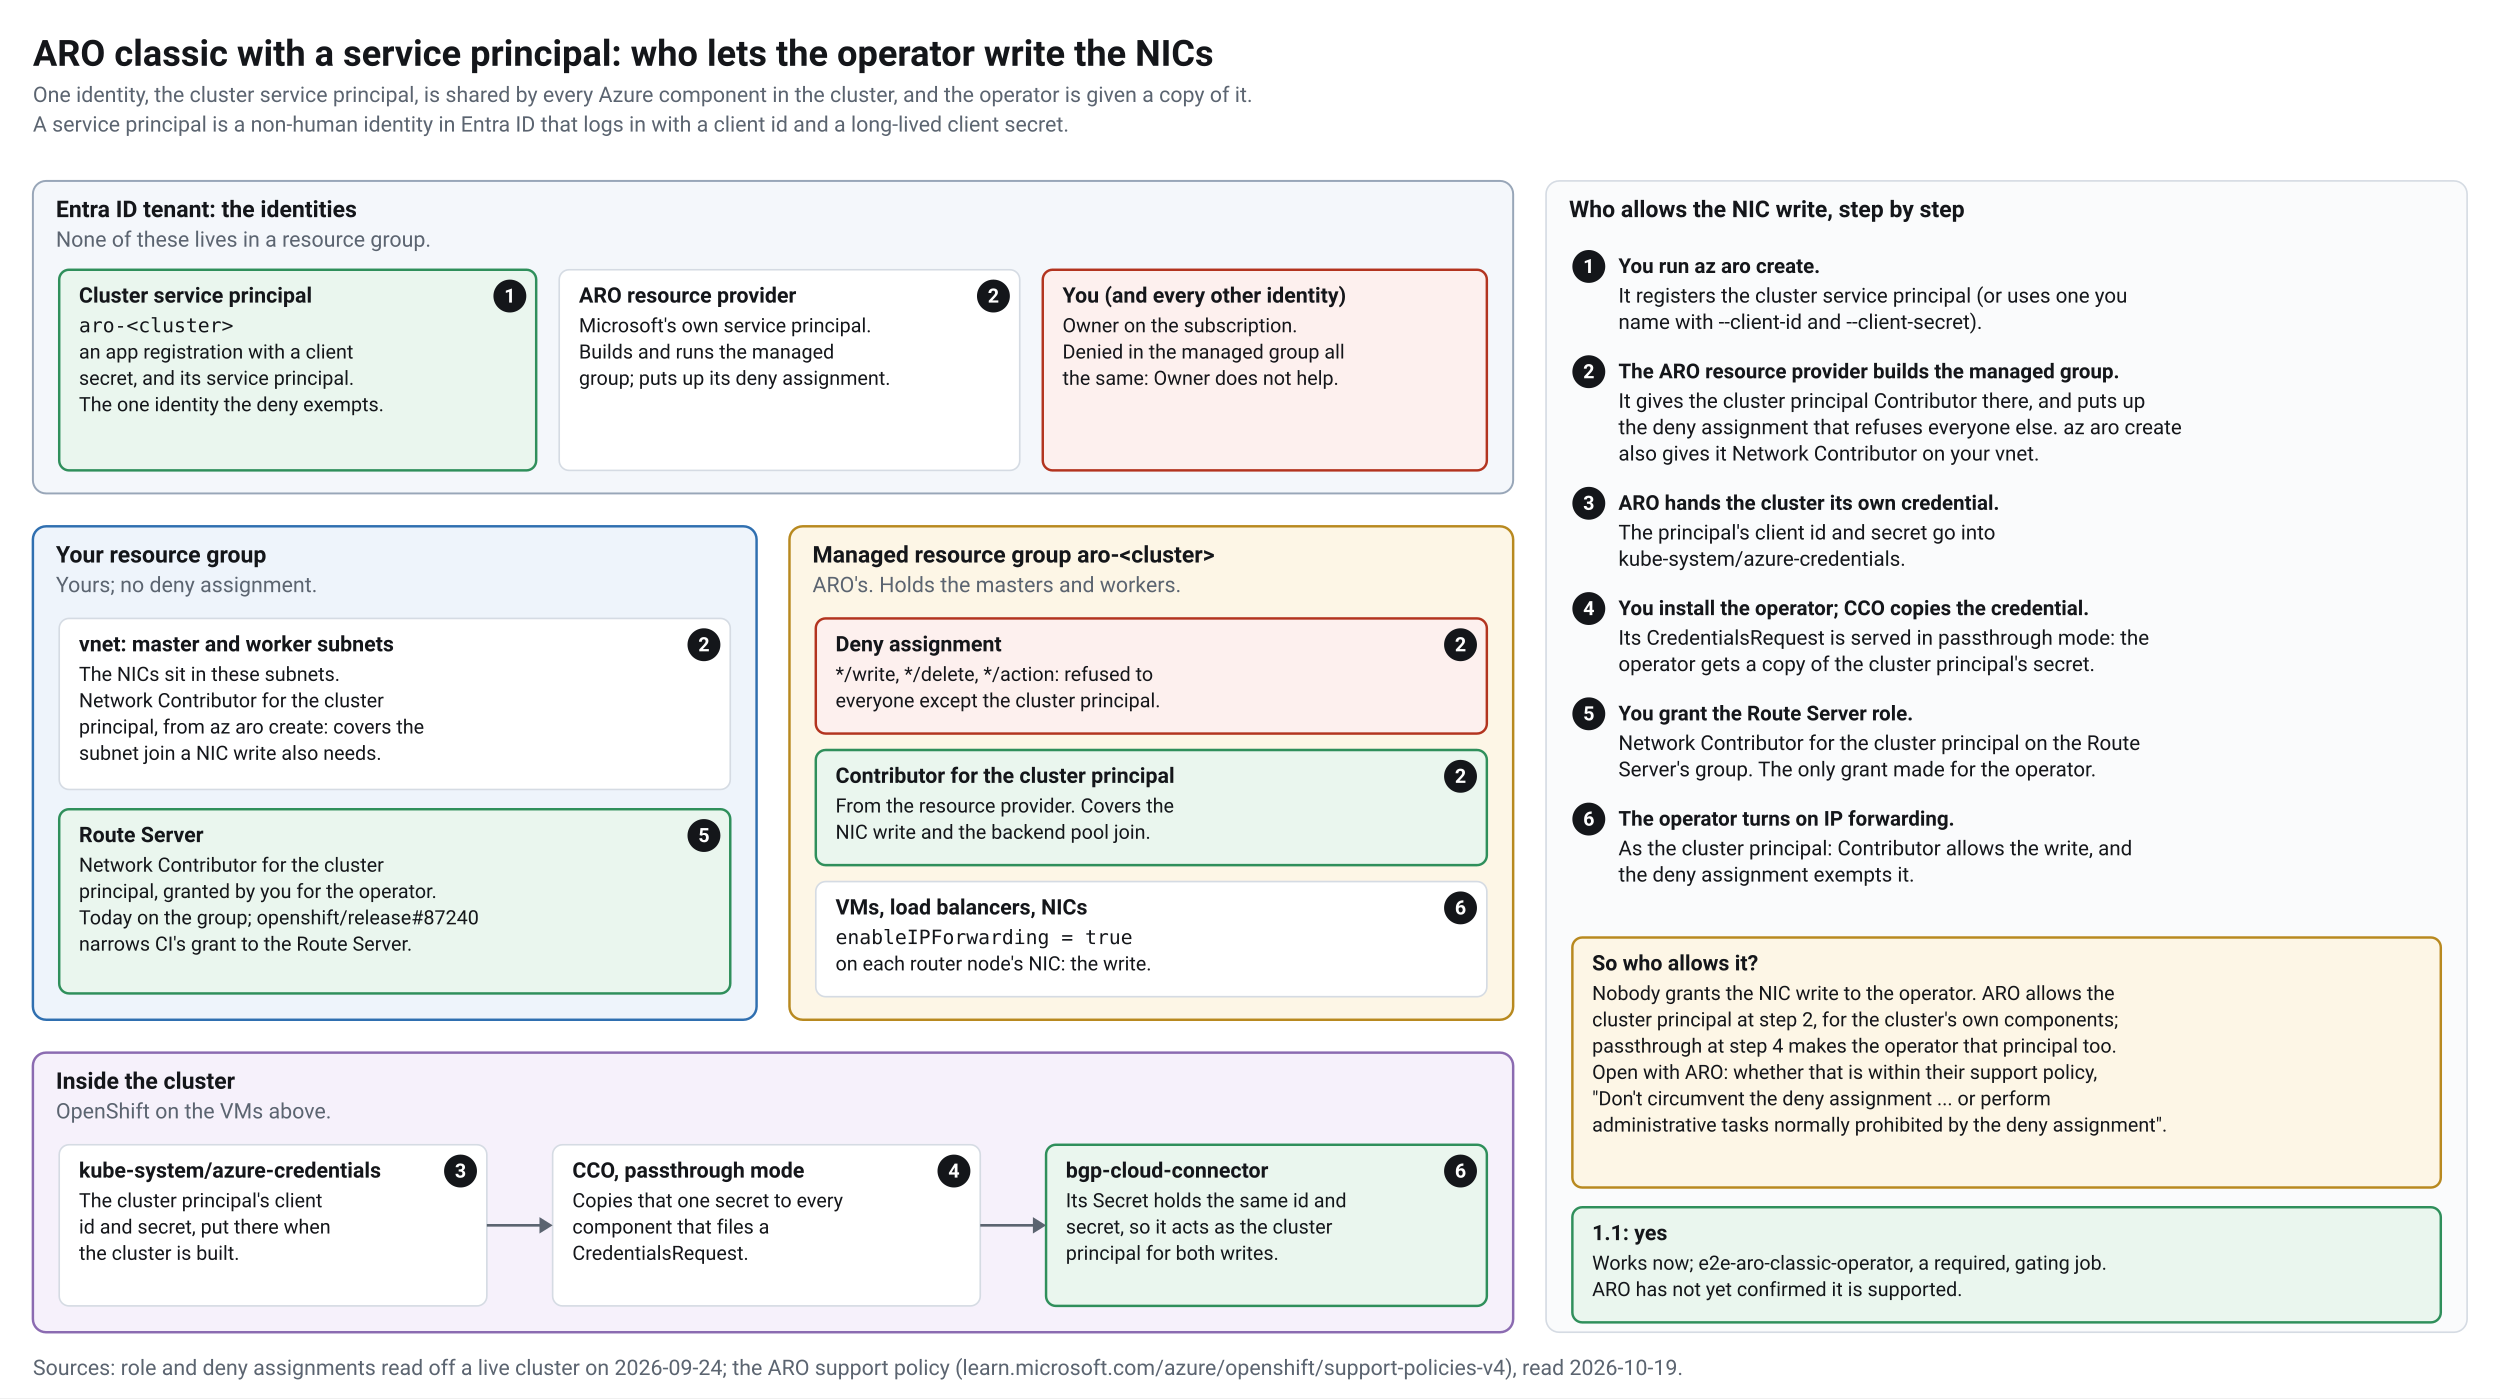
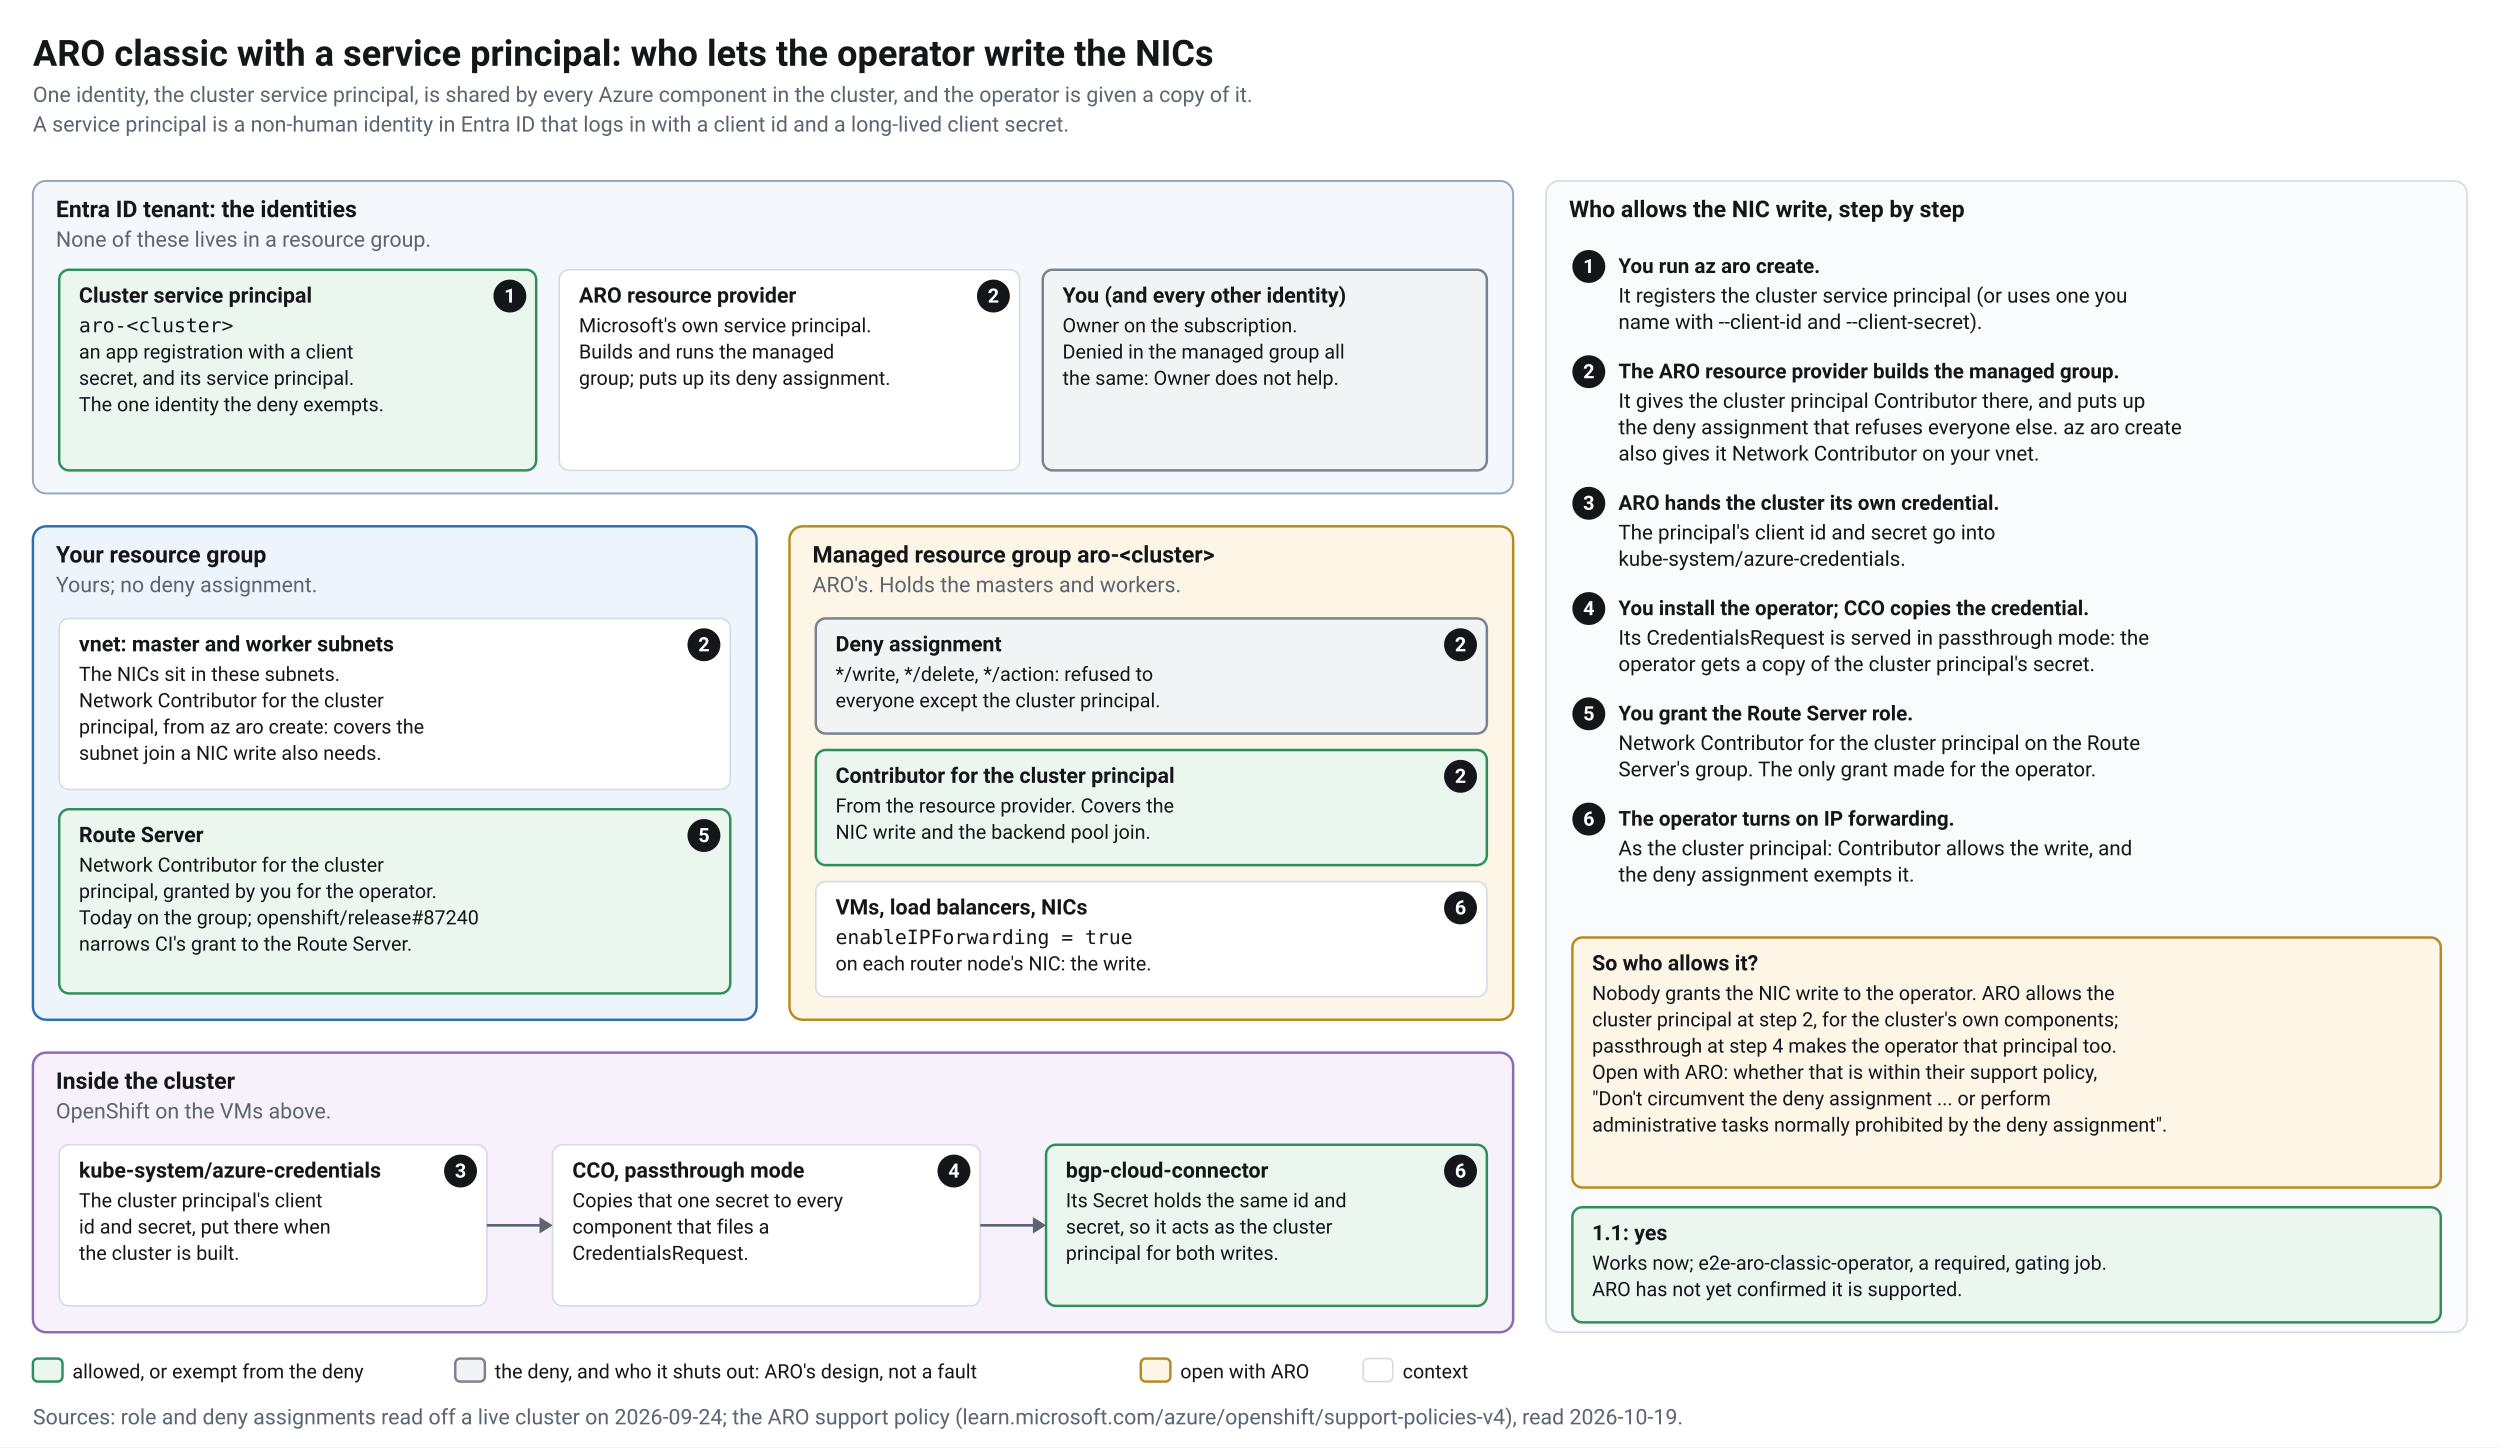
- <svg xmlns="http://www.w3.org/2000/svg" viewBox="0 0 1520 850" width="1520" height="850" font-family="ui-sans-serif, -apple-system, Segoe UI, Roboto, Helvetica, Arial, sans-serif">
+ <svg xmlns="http://www.w3.org/2000/svg" viewBox="0 0 1520 880" width="1520" height="880" font-family="ui-sans-serif, -apple-system, Segoe UI, Roboto, Helvetica, Arial, sans-serif">
  <style>
    :root { color-scheme: light dark; }
    .bg    { fill: #ffffff; }
    .title { fill: #14161a; font-size: 22px; font-weight: 700; }
    .sub   { fill: #5b6470; font-size: 13px; }
    .h     { fill: #14161a; font-size: 14px; font-weight: 700; }
    .ch    { fill: #14161a; font-size: 13px; font-weight: 700; }
    .t     { fill: #14161a; font-size: 12px; }
    .ts    { fill: #14161a; font-size: 12.5px; }
    .tb    { fill: #14161a; font-size: 12.5px; font-weight: 700; }
    .mono  { font-family: ui-monospace, SFMono-Regular, Menlo, Consolas, monospace; }
    .badge { fill: #14161a; }
    .bt    { fill: #ffffff; font-size: 12px; font-weight: 700; }
    .arrow { stroke: #5b6470; stroke-width: 1.6; fill: none; }
    .ah    { fill: #5b6470; }
    .r-ten { fill: #f4f7fb; stroke: #98a6b8; stroke-width: 1.2; }
    .r-you { fill: #eef4fb; stroke: #2f6fb0; stroke-width: 1.5; }
    .r-man { fill: #fdf6e6; stroke: #b8891f; stroke-width: 1.5; }
    .r-cl  { fill: #f6f1fb; stroke: #8b6bb1; stroke-width: 1.5; }
    .r-pan { fill: #fafbfc; stroke: #d5dbe3; stroke-width: 1; }
    .c-n   { fill: #ffffff; stroke: #d5dbe3; stroke-width: 1; }
    .c-ok  { fill: #eaf6ee; stroke: #2f8f5b; stroke-width: 1.5; }
    .c-amb { fill: #fdf6e6; stroke: #b8891f; stroke-width: 1.5; }
    .c-bad { fill: #fdf0ee; stroke: #b3341f; stroke-width: 1.5; }
+     .c-sec { fill: #f2f3f5; stroke: #7a828c; stroke-width: 1.5; }
    @media (prefers-color-scheme: dark) {
      .bg    { fill: #14161a; }
      .title, .h, .ch, .t, .ts, .tb { fill: #e6e9ee; }
      .sub   { fill: #a3acb8; }
      .badge { fill: #e6e9ee; }
      .bt    { fill: #14161a; }
      .arrow { stroke: #a3acb8; }
      .ah    { fill: #a3acb8; }
      .r-ten { fill: #1d2129; stroke: #4a5361; }
      .r-you { fill: #172435; stroke: #5b93d1; }
      .r-man { fill: #2c2414; stroke: #d4a63c; }
      .r-cl  { fill: #241c30; stroke: #a88cce; }
      .r-pan { fill: #191c22; stroke: #343b46; }
      .c-n   { fill: #14161a; stroke: #343b46; }
      .c-ok  { fill: #142a1d; stroke: #3fae72; }
      .c-amb { fill: #2c2414; stroke: #d4a63c; }
      .c-bad { fill: #321a16; stroke: #e0634c; }
+       .c-sec { fill: #1d2025; stroke: #8b939e; }
    }
  </style>
-   <rect class="bg" x="0" y="0" width="1520" height="850" />
+   <rect class="bg" x="0" y="0" width="1520" height="880" />
  <text class="title" x="20" y="40">ARO classic with a service principal: who lets the operator write the NICs</text>
  <text class="sub" x="20" y="62">One identity, the cluster service principal, is shared by every Azure component in the cluster, and the operator is given a copy of it.</text>
  <text class="sub" x="20" y="80">A service principal is a non-human identity in Entra ID that logs in with a client id and a long-lived client secret.</text>
  <rect class="r-ten" x="20" y="110" width="900" height="190" rx="8" />
  <text class="h" x="34" y="132">Entra ID tenant: the identities</text>
  <text class="sub" x="34" y="150">None of these lives in a resource group.</text>
  <rect class="c-ok" x="36" y="164" width="290" height="122" rx="6" />
  <text class="ch" x="48" y="184">Cluster service principal</text>
  <text class="t mono" x="48" y="202">aro-&lt;cluster&gt;</text>
  <text class="t" x="48" y="218">an app registration with a client</text>
  <text class="t" x="48" y="234">secret, and its service principal.</text>
  <text class="t" x="48" y="250">The one identity the deny exempts.</text>
  <circle class="badge" cx="310" cy="180" r="10" />
  <text class="bt" x="310" y="184" text-anchor="middle">1</text>
  <rect class="c-n" x="340" y="164" width="280" height="122" rx="6" />
  <text class="ch" x="352" y="184">ARO resource provider</text>
  <text class="t" x="352" y="202">Microsoft's own service principal.</text>
  <text class="t" x="352" y="218">Builds and runs the managed</text>
  <text class="t" x="352" y="234">group; puts up its deny assignment.</text>
  <circle class="badge" cx="604" cy="180" r="10" />
  <text class="bt" x="604" y="184" text-anchor="middle">2</text>
-   <rect class="c-bad" x="634" y="164" width="270" height="122" rx="6" />
+   <rect class="c-sec" x="634" y="164" width="270" height="122" rx="6" />
  <text class="ch" x="646" y="184">You (and every other identity)</text>
  <text class="t" x="646" y="202">Owner on the subscription.</text>
  <text class="t" x="646" y="218">Denied in the managed group all</text>
  <text class="t" x="646" y="234">the same: Owner does not help.</text>
  <rect class="r-you" x="20" y="320" width="440" height="300" rx="8" />
  <text class="h" x="34" y="342">Your resource group</text>
  <text class="sub" x="34" y="360">Yours; no deny assignment.</text>
  <rect class="c-n" x="36" y="376" width="408" height="104" rx="6" />
  <text class="ch" x="48" y="396">vnet: master and worker subnets</text>
  <text class="t" x="48" y="414">The NICs sit in these subnets.</text>
  <text class="t" x="48" y="430">Network Contributor for the cluster</text>
  <text class="t" x="48" y="446">principal, from az aro create: covers the</text>
  <text class="t" x="48" y="462">subnet join a NIC write also needs.</text>
  <circle class="badge" cx="428" cy="392" r="10" />
  <text class="bt" x="428" y="396" text-anchor="middle">2</text>
  <rect class="c-ok" x="36" y="492" width="408" height="112" rx="6" />
  <text class="ch" x="48" y="512">Route Server</text>
  <text class="t" x="48" y="530">Network Contributor for the cluster</text>
  <text class="t" x="48" y="546">principal, granted by you for the operator.</text>
  <text class="t" x="48" y="562">Today on the group; openshift/release#87240</text>
  <text class="t" x="48" y="578">narrows CI's grant to the Route Server.</text>
  <circle class="badge" cx="428" cy="508" r="10" />
  <text class="bt" x="428" y="512" text-anchor="middle">5</text>
  <rect class="r-man" x="480" y="320" width="440" height="300" rx="8" />
  <text class="h" x="494" y="342">Managed resource group aro-&lt;cluster&gt;</text>
  <text class="sub" x="494" y="360">ARO's. Holds the masters and workers.</text>
-   <rect class="c-bad" x="496" y="376" width="408" height="70" rx="6" />
+   <rect class="c-sec" x="496" y="376" width="408" height="70" rx="6" />
  <text class="ch" x="508" y="396">Deny assignment</text>
  <text class="t" x="508" y="414">*/write, */delete, */action: refused to</text>
  <text class="t" x="508" y="430">everyone except the cluster principal.</text>
  <circle class="badge" cx="888" cy="392" r="10" />
  <text class="bt" x="888" y="396" text-anchor="middle">2</text>
  <rect class="c-ok" x="496" y="456" width="408" height="70" rx="6" />
  <text class="ch" x="508" y="476">Contributor for the cluster principal</text>
  <text class="t" x="508" y="494">From the resource provider. Covers the</text>
  <text class="t" x="508" y="510">NIC write and the backend pool join.</text>
  <circle class="badge" cx="888" cy="472" r="10" />
  <text class="bt" x="888" y="476" text-anchor="middle">2</text>
  <rect class="c-n" x="496" y="536" width="408" height="70" rx="6" />
  <text class="ch" x="508" y="556">VMs, load balancers, NICs</text>
  <text class="t mono" x="508" y="574">enableIPForwarding = true</text>
  <text class="t" x="508" y="590">on each router node's NIC: the write.</text>
  <circle class="badge" cx="888" cy="552" r="10" />
  <text class="bt" x="888" y="556" text-anchor="middle">6</text>
  <rect class="r-cl" x="20" y="640" width="900" height="170" rx="8" />
  <text class="h" x="34" y="662">Inside the cluster</text>
  <text class="sub" x="34" y="680">OpenShift on the VMs above.</text>
  <rect class="c-n" x="36" y="696" width="260" height="98" rx="6" />
  <text class="ch" x="48" y="716">kube-system/azure-credentials</text>
  <text class="t" x="48" y="734">The cluster principal's client</text>
  <text class="t" x="48" y="750">id and secret, put there when</text>
  <text class="t" x="48" y="766">the cluster is built.</text>
  <circle class="badge" cx="280" cy="712" r="10" />
  <text class="bt" x="280" y="716" text-anchor="middle">3</text>
  <rect class="c-n" x="336" y="696" width="260" height="98" rx="6" />
  <text class="ch" x="348" y="716">CCO, passthrough mode</text>
  <text class="t" x="348" y="734">Copies that one secret to every</text>
  <text class="t" x="348" y="750">component that files a</text>
  <text class="t" x="348" y="766">CredentialsRequest.</text>
  <circle class="badge" cx="580" cy="712" r="10" />
  <text class="bt" x="580" y="716" text-anchor="middle">4</text>
  <rect class="c-ok" x="636" y="696" width="268" height="98" rx="6" />
  <text class="ch" x="648" y="716">bgp-cloud-connector</text>
  <text class="t" x="648" y="734">Its Secret holds the same id and</text>
  <text class="t" x="648" y="750">secret, so it acts as the cluster</text>
  <text class="t" x="648" y="766">principal for both writes.</text>
  <circle class="badge" cx="888" cy="712" r="10" />
  <text class="bt" x="888" y="716" text-anchor="middle">6</text>
  <line class="arrow" x1="296" y1="745" x2="329" y2="745" />
  <polygon class="ah" points="336,745 328,740 328,750" />
  <line class="arrow" x1="596" y1="745" x2="629" y2="745" />
  <polygon class="ah" points="636,745 628,740 628,750" />
  <rect class="r-pan" x="940" y="110" width="560" height="700" rx="8" />
  <text class="h" x="954" y="132">Who allows the NIC write, step by step</text>
  <circle class="badge" cx="966" cy="162" r="10" />
  <text class="bt" x="966" y="166" text-anchor="middle">1</text>
  <text class="tb" x="984" y="166">You run az aro create.</text>
  <text class="ts" x="984" y="184">It registers the cluster service principal (or uses one you</text>
  <text class="ts" x="984" y="200">name with --client-id and --client-secret).</text>
  <circle class="badge" cx="966" cy="226" r="10" />
  <text class="bt" x="966" y="230" text-anchor="middle">2</text>
  <text class="tb" x="984" y="230">The ARO resource provider builds the managed group.</text>
  <text class="ts" x="984" y="248">It gives the cluster principal Contributor there, and puts up</text>
  <text class="ts" x="984" y="264">the deny assignment that refuses everyone else. az aro create</text>
  <text class="ts" x="984" y="280">also gives it Network Contributor on your vnet.</text>
  <circle class="badge" cx="966" cy="306" r="10" />
  <text class="bt" x="966" y="310" text-anchor="middle">3</text>
  <text class="tb" x="984" y="310">ARO hands the cluster its own credential.</text>
  <text class="ts" x="984" y="328">The principal's client id and secret go into</text>
  <text class="ts" x="984" y="344">kube-system/azure-credentials.</text>
  <circle class="badge" cx="966" cy="370" r="10" />
  <text class="bt" x="966" y="374" text-anchor="middle">4</text>
  <text class="tb" x="984" y="374">You install the operator; CCO copies the credential.</text>
  <text class="ts" x="984" y="392">Its CredentialsRequest is served in passthrough mode: the</text>
  <text class="ts" x="984" y="408">operator gets a copy of the cluster principal's secret.</text>
  <circle class="badge" cx="966" cy="434" r="10" />
  <text class="bt" x="966" y="438" text-anchor="middle">5</text>
  <text class="tb" x="984" y="438">You grant the Route Server role.</text>
  <text class="ts" x="984" y="456">Network Contributor for the cluster principal on the Route</text>
  <text class="ts" x="984" y="472">Server's group. The only grant made for the operator.</text>
  <circle class="badge" cx="966" cy="498" r="10" />
  <text class="bt" x="966" y="502" text-anchor="middle">6</text>
  <text class="tb" x="984" y="502">The operator turns on IP forwarding.</text>
  <text class="ts" x="984" y="520">As the cluster principal: Contributor allows the write, and</text>
  <text class="ts" x="984" y="536">the deny assignment exempts it.</text>
  <rect class="c-amb" x="956" y="570" width="528" height="152" rx="6" />
  <text class="ch" x="968" y="590">So who allows it?</text>
  <text class="t" x="968" y="608">Nobody grants the NIC write to the operator. ARO allows the</text>
  <text class="t" x="968" y="624">cluster principal at step 2, for the cluster's own components;</text>
  <text class="t" x="968" y="640">passthrough at step 4 makes the operator that principal too.</text>
  <text class="t" x="968" y="656">Open with ARO: whether that is within their support policy,</text>
  <text class="t" x="968" y="672">"Don't circumvent the deny assignment ... or perform</text>
  <text class="t" x="968" y="688">administrative tasks normally prohibited by the deny assignment".</text>
  <rect class="c-ok" x="956" y="734" width="528" height="70" rx="6" />
  <text class="ch" x="968" y="754">1.1: yes</text>
  <text class="t" x="968" y="772">Works now; e2e-aro-classic-operator, a required, gating job.</text>
  <text class="t" x="968" y="788">ARO has not yet confirmed it is supported.</text>
-   <text class="sub" x="20" y="836">Sources: role and deny assignments read off a live cluster on 2026-09-24; the ARO support policy (learn.microsoft.com/azure/openshift/support-policies-v4), read 2026-10-19.</text>
+   <rect class="c-ok" x="20" y="826" width="18" height="14" rx="3" />
+   <text class="t" x="44" y="838">allowed, or exempt from the deny</text>
+   <rect class="c-sec" x="276.8" y="826" width="18" height="14" rx="3" />
+   <text class="t" x="300.8" y="838">the deny, and who it shuts out: ARO's design, not a fault</text>
+   <rect class="c-amb" x="693.6" y="826" width="18" height="14" rx="3" />
+   <text class="t" x="717.6" y="838">open with ARO</text>
+   <rect class="c-n" x="828.8" y="826" width="18" height="14" rx="3" />
+   <text class="t" x="852.8" y="838">context</text>
+   <text class="sub" x="20" y="866">Sources: role and deny assignments read off a live cluster on 2026-09-24; the ARO support policy (learn.microsoft.com/azure/openshift/support-policies-v4), read 2026-10-19.</text>
</svg>
